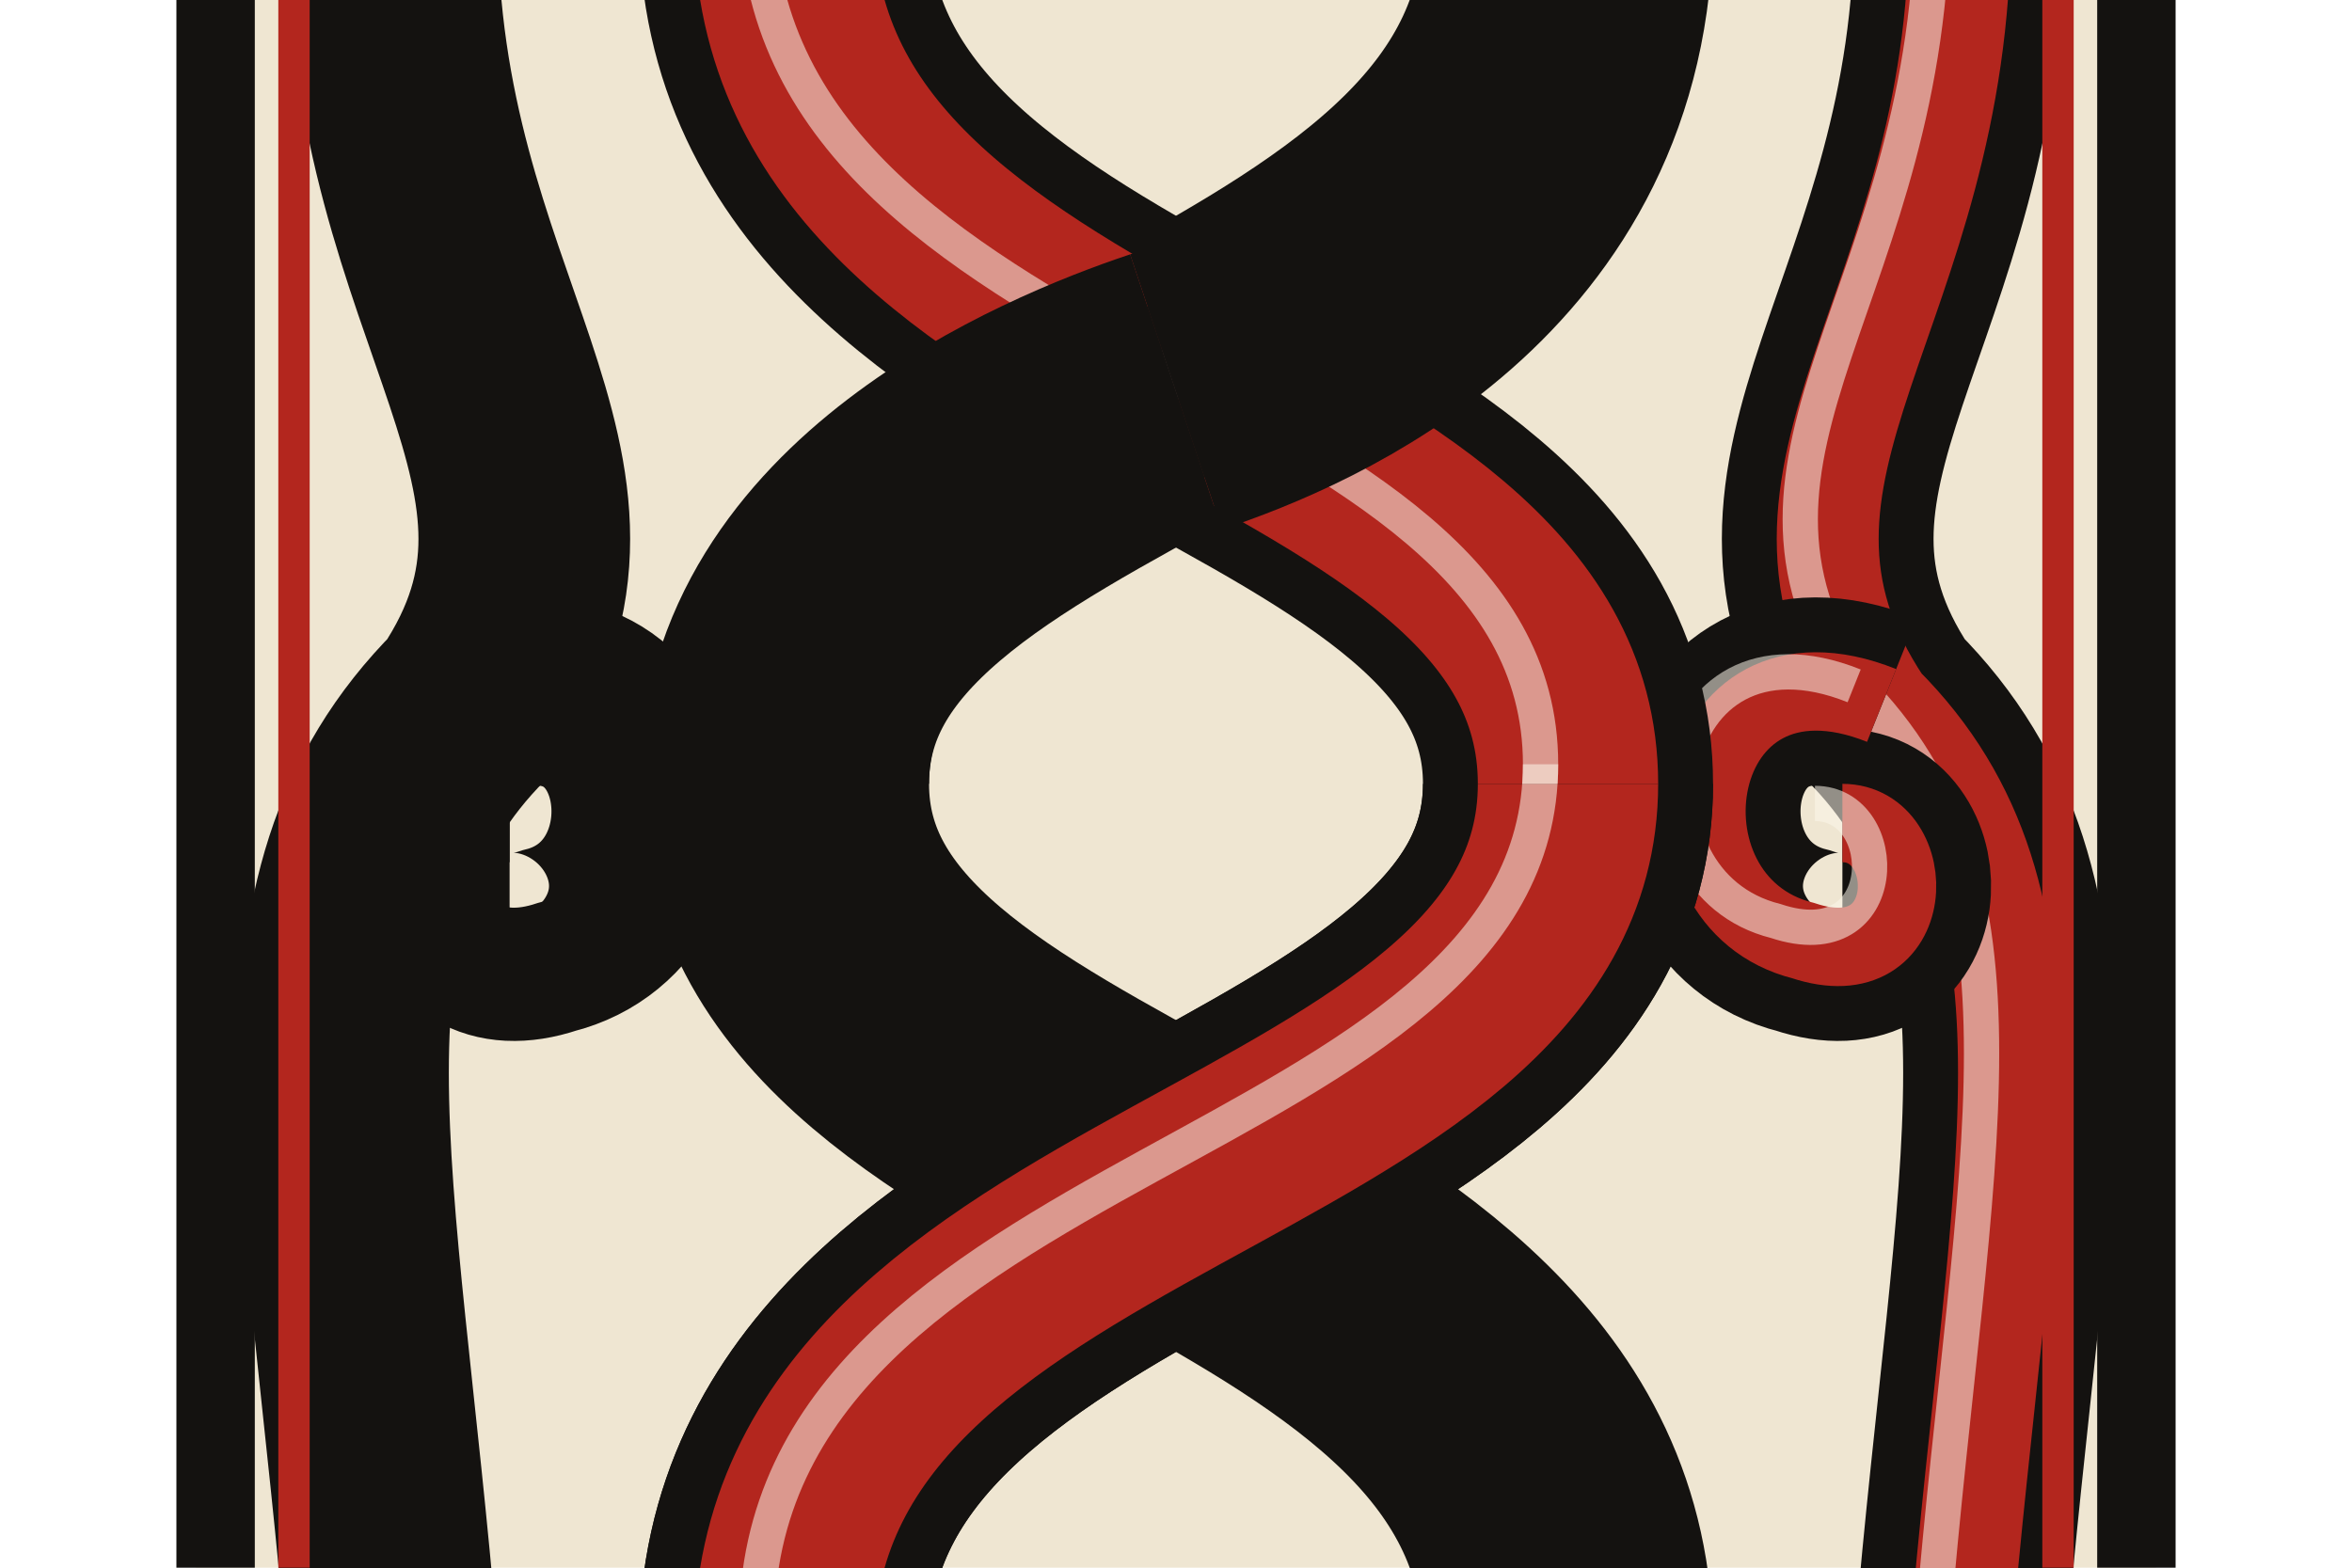
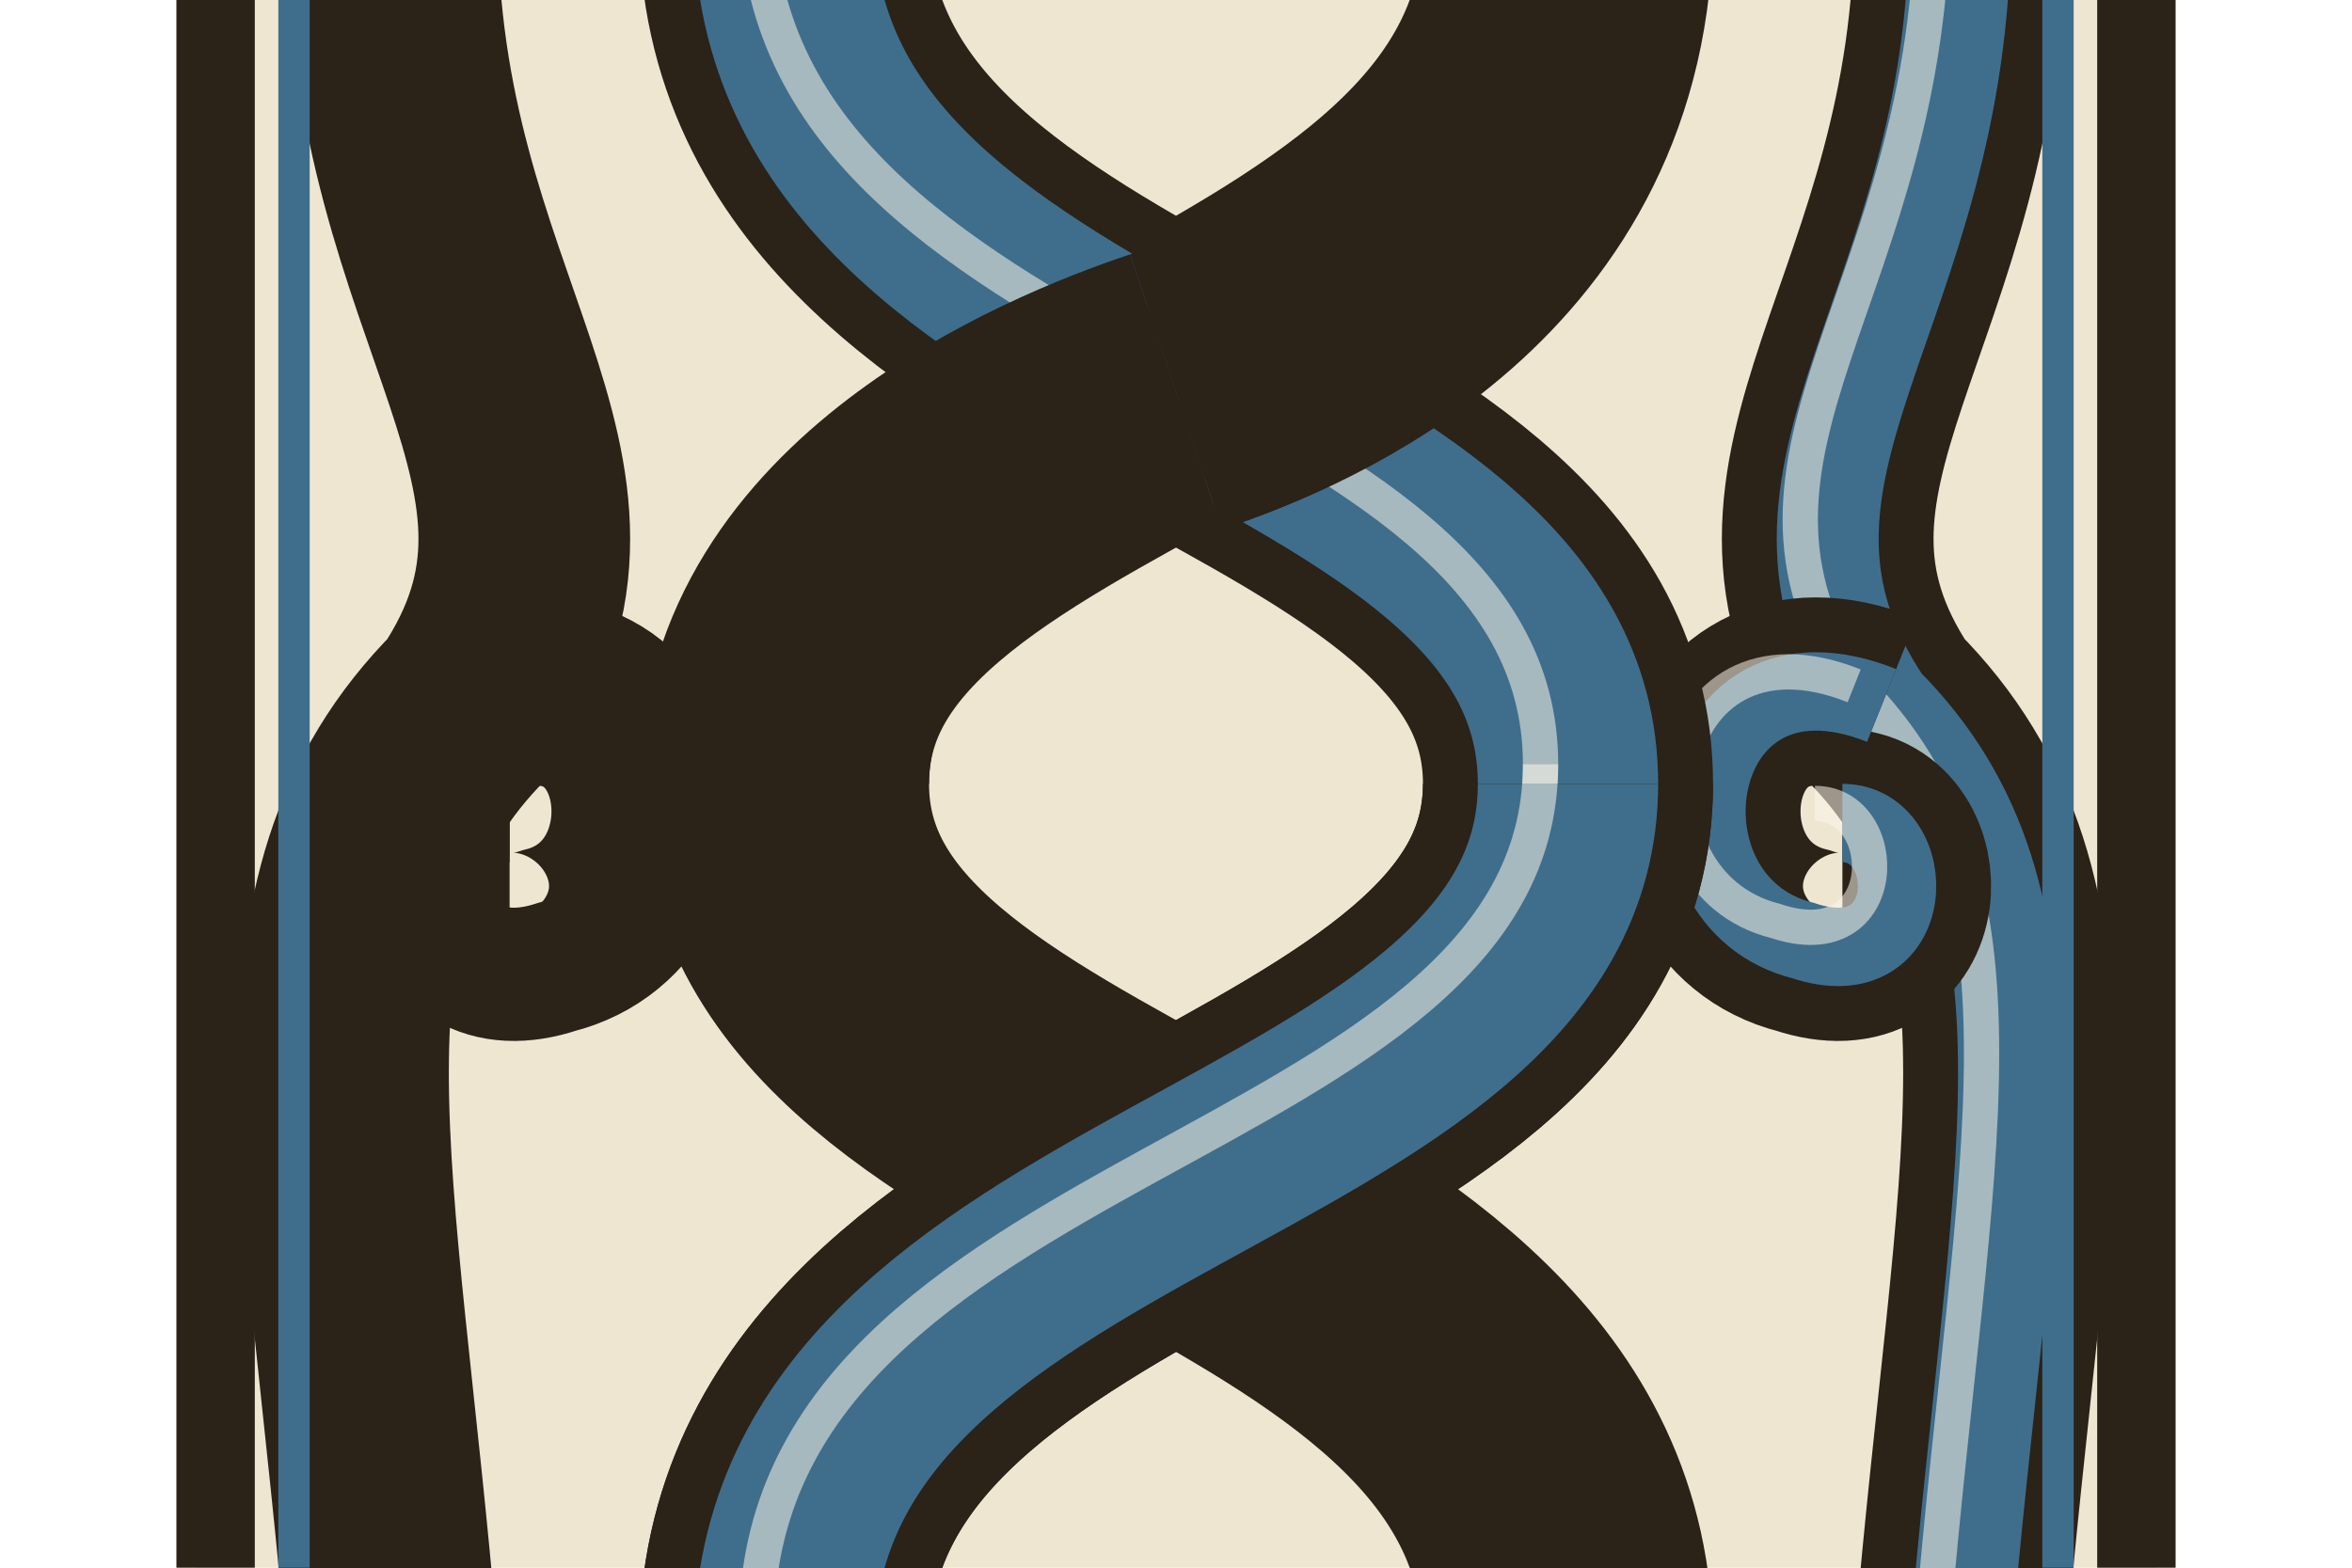
<svg xmlns="http://www.w3.org/2000/svg" viewBox="0 0 60 40" preserveAspectRatio="none">
  <rect x="5" width="50" height="40" fill="#efe6d2" />
-   <path d="M10 -2C10 8 16 12 12 18C7 23 9 30 10 42" fill="none" stroke="#141210" stroke-width="5.4" stroke-linecap="butt" />
-   <path d="M10 -2C10 8 16 12 12 18C7 23 9 30 10 42" fill="none" stroke="#141210" stroke-width="2.6" stroke-linecap="butt" />
-   <path d="M12 18c5 -2 6 5 2 6c-3 1 -3 -3 -1 -3" fill="none" stroke="#141210" stroke-width="4.8" stroke-linecap="butt" />
-   <path d="M12 18c5 -2 6 5 2 6c-3 1 -3 -3 -1 -3" fill="none" stroke="#141210" stroke-width="2" stroke-linecap="butt" />
-   <path d="M50 -2C50 8 44 12 48 18C53 23 51 30 50 42" fill="none" stroke="#141210" stroke-width="5.4" stroke-linecap="butt" />
-   <path d="M50 -2C50 8 44 12 48 18C53 23 51 30 50 42" fill="none" stroke="#b3261e" stroke-width="2.6" stroke-linecap="butt" />
+   <path d="M10 -2C10 8 16 12 12 18C7 23 9 30 10 42" fill="none" stroke="#2b2218" stroke-width="5.4" stroke-linecap="butt" />
+   <path d="M10 -2C10 8 16 12 12 18C7 23 9 30 10 42" fill="none" stroke="#2b2218" stroke-width="2.6" stroke-linecap="butt" />
+   <path d="M12 18c5 -2 6 5 2 6c-3 1 -3 -3 -1 -3" fill="none" stroke="#2b2218" stroke-width="4.8" stroke-linecap="butt" />
+   <path d="M12 18c5 -2 6 5 2 6c-3 1 -3 -3 -1 -3" fill="none" stroke="#2b2218" stroke-width="2" stroke-linecap="butt" />
+   <path d="M50 -2C50 8 44 12 48 18C53 23 51 30 50 42" fill="none" stroke="#2b2218" stroke-width="5.4" stroke-linecap="butt" />
+   <path d="M50 -2C50 8 44 12 48 18C53 23 51 30 50 42" fill="none" stroke="#3f6e8c" stroke-width="2.6" stroke-linecap="butt" />
  <path d="M50 -2C50 8 44 12 48 18C53 23 51 30 50 42" fill="none" stroke="#fbf6ea" stroke-width=".9" opacity=".55" transform="translate(-.7 -.5)" />
-   <path d="M48 18c-5 -2 -6 5 -2 6c3 1 3 -3 1 -3" fill="none" stroke="#141210" stroke-width="4.8" stroke-linecap="butt" />
-   <path d="M48 18c-5 -2 -6 5 -2 6c3 1 3 -3 1 -3" fill="none" stroke="#b3261e" stroke-width="2" stroke-linecap="butt" />
+   <path d="M48 18c-5 -2 -6 5 -2 6c3 1 3 -3 1 -3" fill="none" stroke="#2b2218" stroke-width="4.8" stroke-linecap="butt" />
+   <path d="M48 18c-5 -2 -6 5 -2 6c3 1 3 -3 1 -3" fill="none" stroke="#3f6e8c" stroke-width="2" stroke-linecap="butt" />
  <path d="M48 18c-5 -2 -6 5 -2 6c3 1 3 -3 1 -3" fill="none" stroke="#fbf6ea" stroke-width=".9" opacity=".55" transform="translate(-.7 -.5)" />
-   <path d="M40 -2C40 10 20 10 20 20C20 30 40 30 40 42" fill="none" stroke="#141210" stroke-width="7.4" stroke-linecap="butt" />
-   <path d="M40 -2C40 10 20 10 20 20C20 30 40 30 40 42" fill="none" stroke="#141210" stroke-width="4.6" stroke-linecap="butt" />
-   <path d="M20 -2C20 10 40 10 40 20C40 30 20 30 20 42" fill="none" stroke="#141210" stroke-width="7.4" stroke-linecap="butt" />
-   <path d="M20 -2C20 10 40 10 40 20C40 30 20 30 20 42" fill="none" stroke="#b3261e" stroke-width="4.6" stroke-linecap="butt" />
+   <path d="M40 -2C40 10 20 10 20 20C20 30 40 30 40 42" fill="none" stroke="#2b2218" stroke-width="7.4" stroke-linecap="butt" />
+   <path d="M40 -2C40 10 20 10 20 20C20 30 40 30 40 42" fill="none" stroke="#2b2218" stroke-width="4.6" stroke-linecap="butt" />
+   <path d="M20 -2C20 10 40 10 40 20C40 30 20 30 20 42" fill="none" stroke="#2b2218" stroke-width="7.4" stroke-linecap="butt" />
+   <path d="M20 -2C20 10 40 10 40 20C40 30 20 30 20 42" fill="none" stroke="#3f6e8c" stroke-width="4.6" stroke-linecap="butt" />
  <path d="M20 -2C20 10 40 10 40 20C40 30 20 30 20 42" fill="none" stroke="#fbf6ea" stroke-width=".9" opacity=".55" transform="translate(-.7 -.5)" />
-   <path d="M40 20C40 30 20 30 20 42" fill="none" stroke="#141210" stroke-width="7.4" stroke-linecap="butt" />
-   <path d="M40 20C40 30 20 30 20 42" fill="none" stroke="#b3261e" stroke-width="4.6" stroke-linecap="butt" />
+   <path d="M40 20C40 30 20 30 20 42" fill="none" stroke="#2b2218" stroke-width="7.4" stroke-linecap="butt" />
+   <path d="M40 20C40 30 20 30 20 42" fill="none" stroke="#3f6e8c" stroke-width="4.6" stroke-linecap="butt" />
  <path d="M40 20C40 30 20 30 20 42" fill="none" stroke="#fbf6ea" stroke-width=".9" opacity=".55" transform="translate(-.7 -.5)" />
-   <path d="M5.5 0V40M54.5 0V40" stroke="#141210" stroke-width="2" />
-   <path d="M7.5 0V40M52.5 0V40" stroke="#b3261e" stroke-width=".8" />
-   <path d="M40 -2C40 6 33 9 30 10" fill="none" stroke="#141210" stroke-width="7.4" stroke-linecap="butt" />
-   <path d="M40 -2C40 6 33 9 30 10" fill="none" stroke="#141210" stroke-width="4.6" stroke-linecap="butt" />
-   <path d="M30 10C27 11 20 14 20 20" fill="none" stroke="#141210" stroke-width="7.4" stroke-linecap="butt" />
-   <path d="M30 10C27 11 20 14 20 20" fill="none" stroke="#141210" stroke-width="4.6" stroke-linecap="butt" />
+   <path d="M5.5 0V40M54.5 0V40" stroke="#2b2218" stroke-width="2" />
+   <path d="M7.5 0V40M52.5 0V40" stroke="#3f6e8c" stroke-width=".8" />
+   <path d="M40 -2C40 6 33 9 30 10" fill="none" stroke="#2b2218" stroke-width="7.4" stroke-linecap="butt" />
+   <path d="M40 -2C40 6 33 9 30 10" fill="none" stroke="#2b2218" stroke-width="4.6" stroke-linecap="butt" />
+   <path d="M30 10C27 11 20 14 20 20" fill="none" stroke="#2b2218" stroke-width="7.4" stroke-linecap="butt" />
+   <path d="M30 10C27 11 20 14 20 20" fill="none" stroke="#2b2218" stroke-width="4.6" stroke-linecap="butt" />
</svg>
